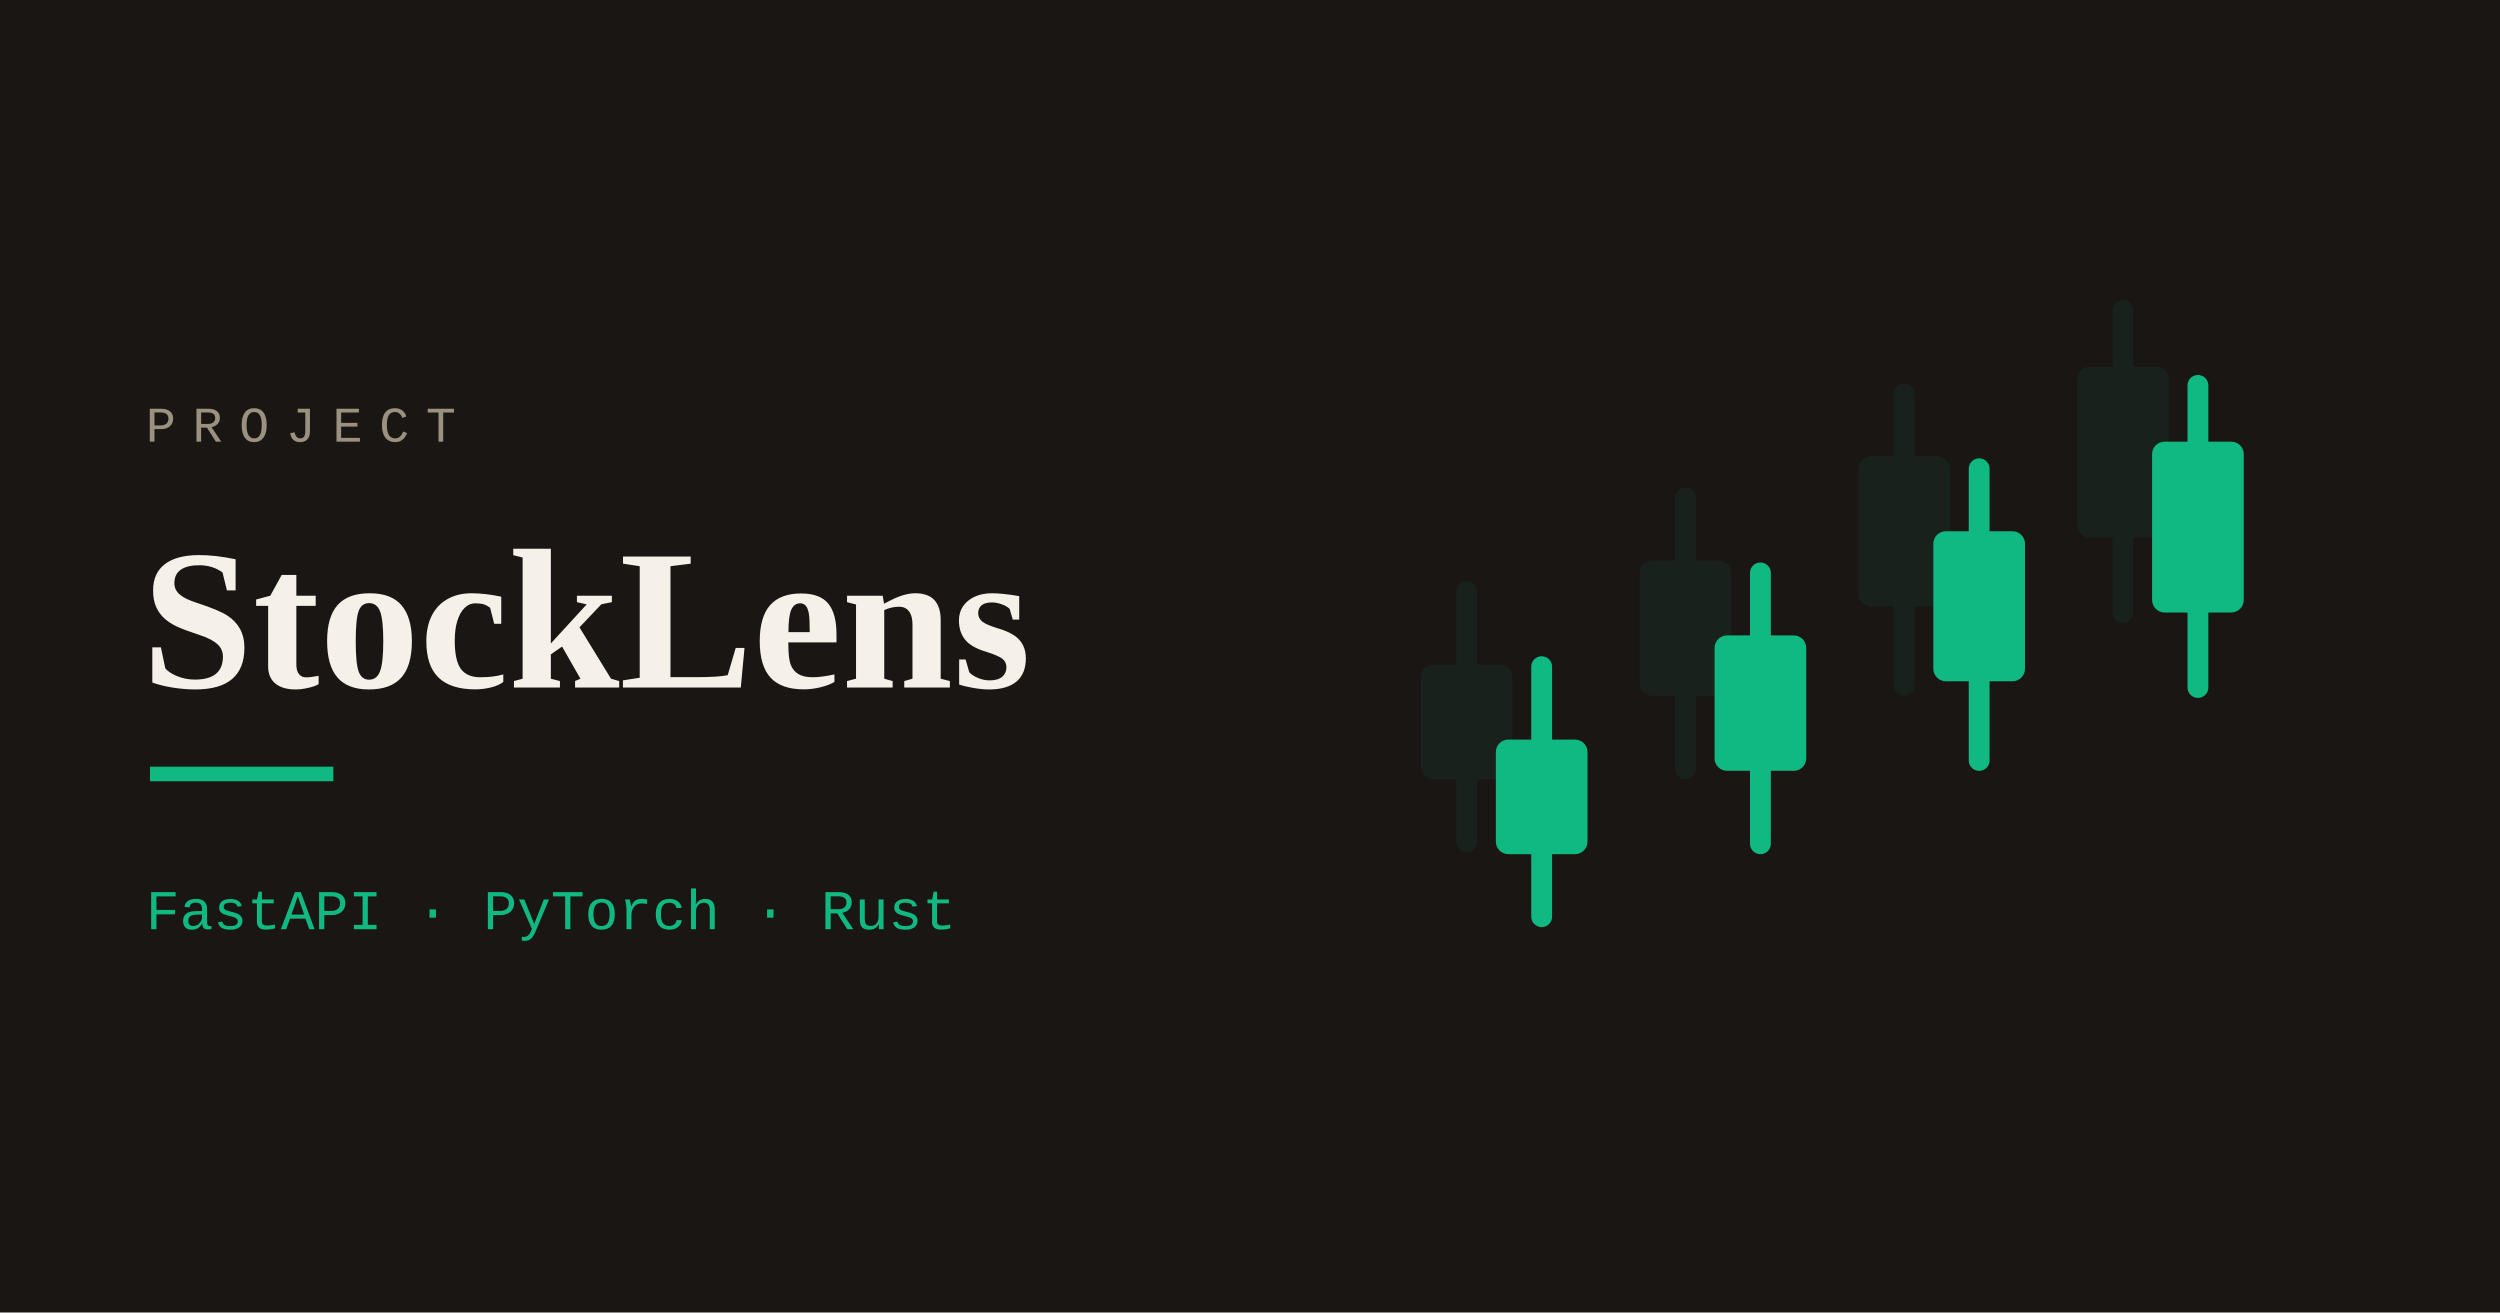
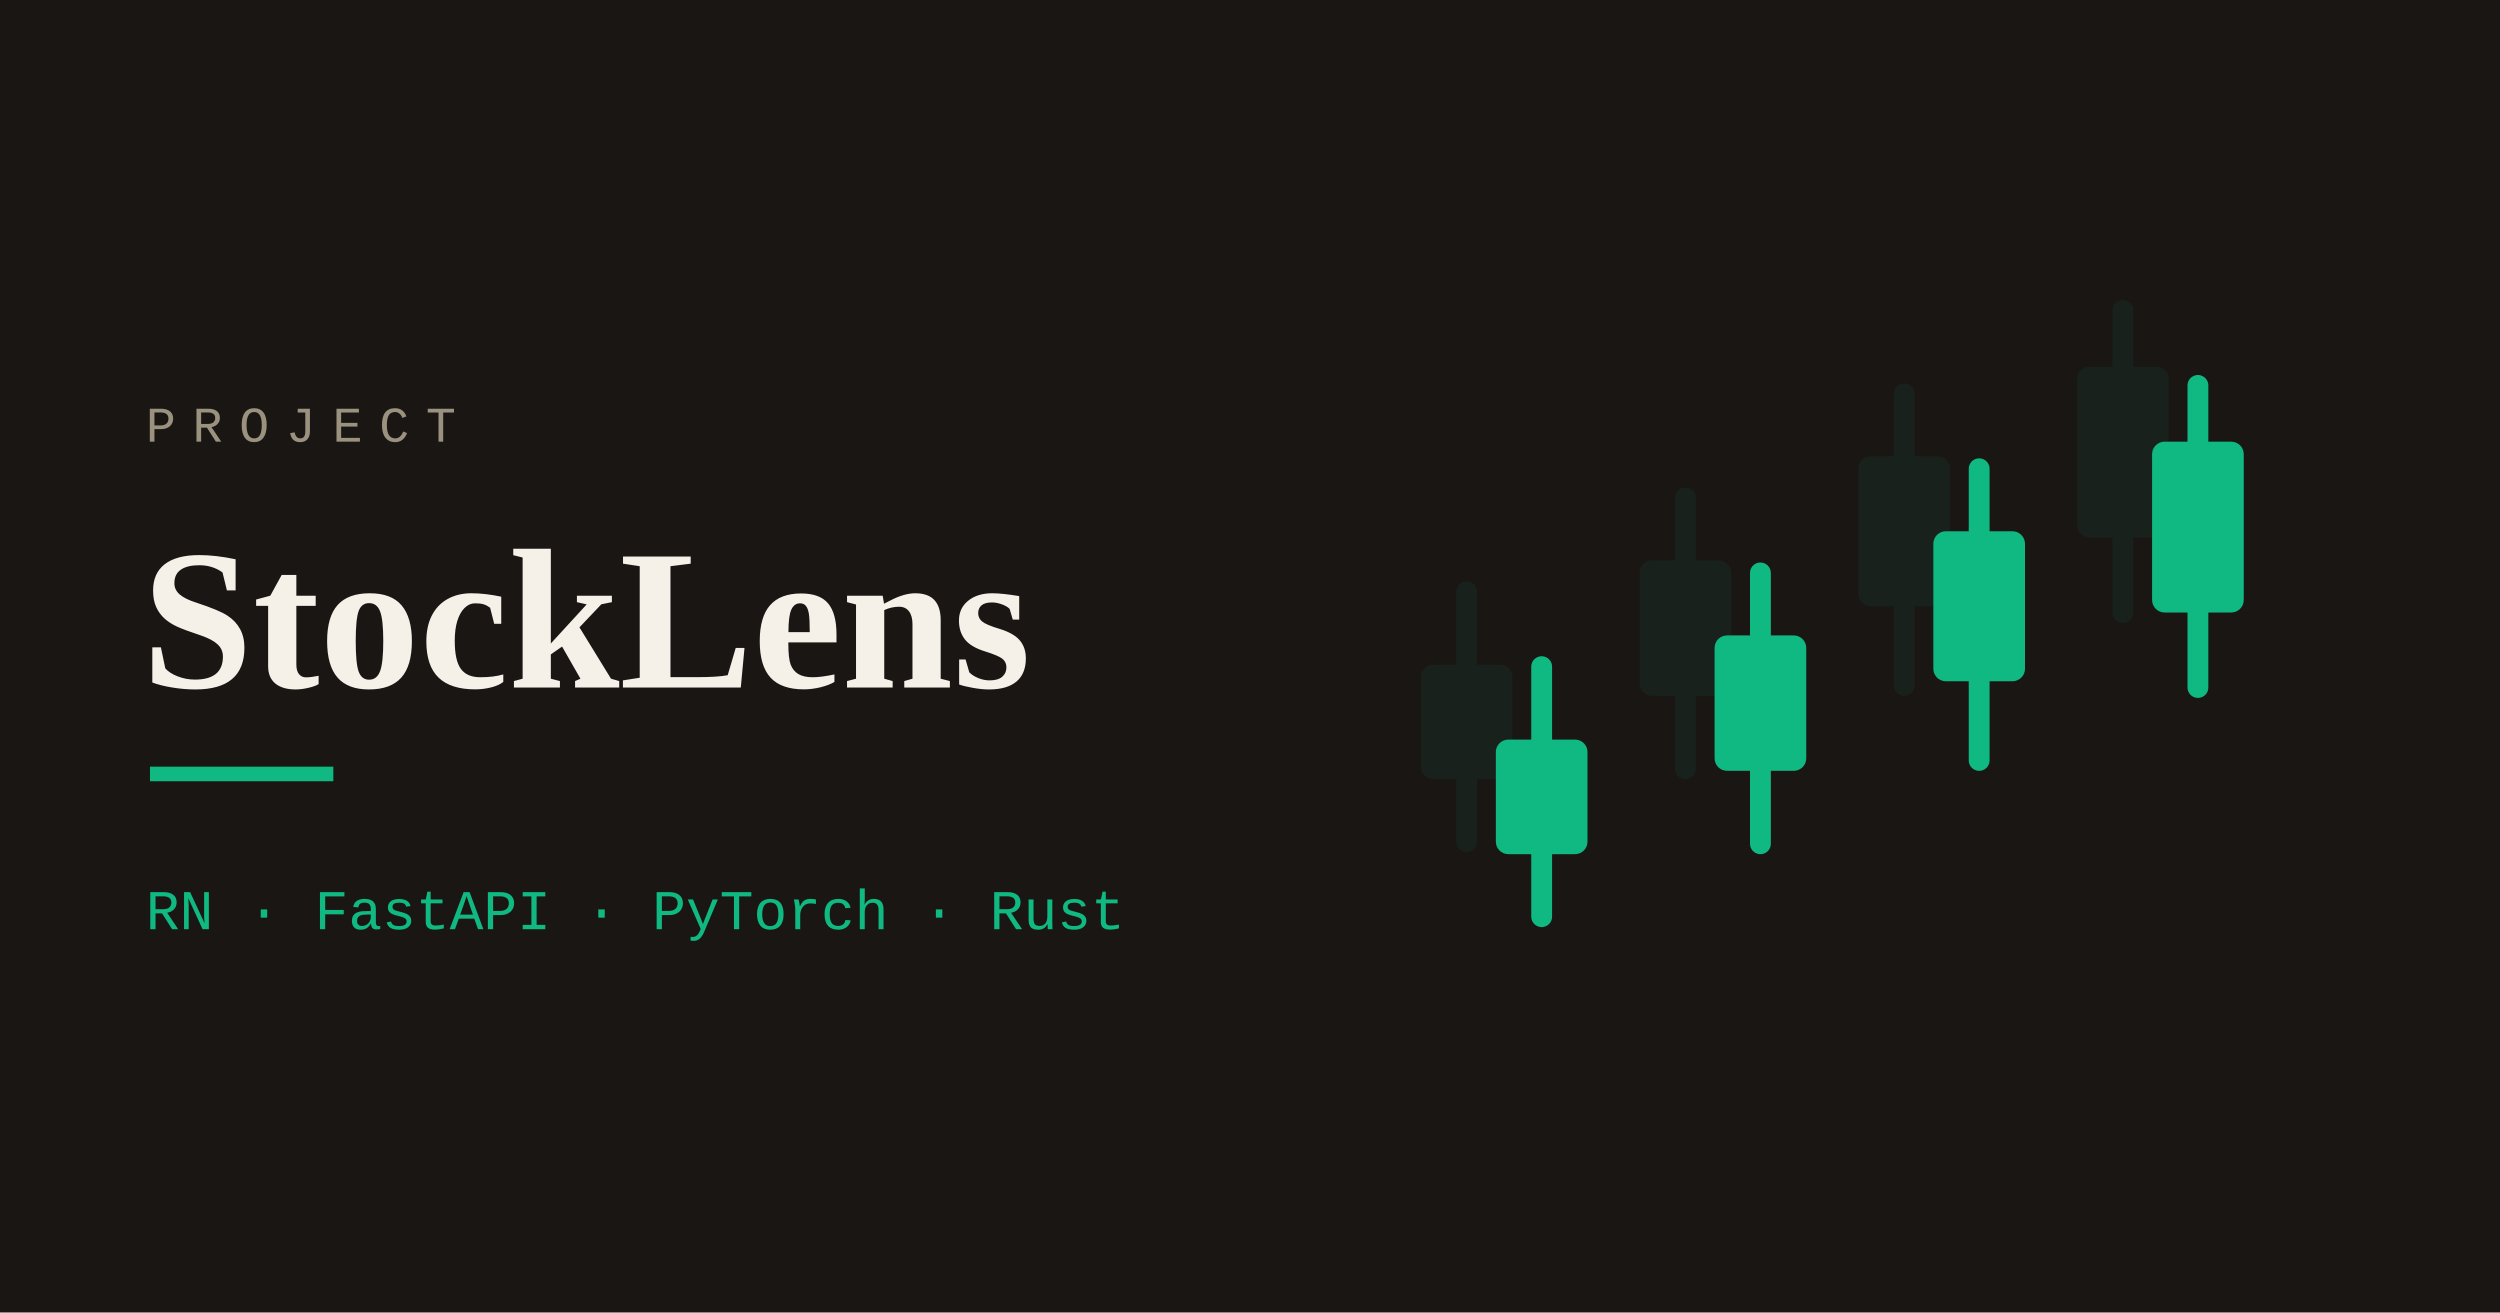
<svg xmlns="http://www.w3.org/2000/svg" viewBox="0 0 1200 630" role="img" aria-label="StockLens">
  <rect width="1200" height="630" fill="#191613" />
  <g transform="translate(664,134)" opacity="0.07">
    <g stroke="#10b981" stroke-width="10" stroke-linecap="round">
      <line x1="40" y1="150" x2="40" y2="270" />
      <rect x="18" y="185" width="44" height="55" rx="6" fill="#10b981" stroke="none" />
      <line x1="145" y1="105" x2="145" y2="235" />
      <rect x="123" y="135" width="44" height="65" rx="6" fill="#10b981" stroke="none" />
      <line x1="250" y1="55" x2="250" y2="195" />
      <rect x="228" y="85" width="44" height="72" rx="6" fill="#10b981" stroke="none" />
      <line x1="355" y1="15" x2="355" y2="160" />
      <rect x="333" y="42" width="44" height="82" rx="6" fill="#10b981" stroke="none" />
    </g>
  </g>
  <text x="70" y="212" font-family="Menlo, Consolas, 'Courier New', monospace" font-size="24" letter-spacing="8" fill="#9a917f">PROJECT</text>
  <text x="68" y="330" font-family="Georgia, 'Times New Roman', serif" font-size="96" font-weight="700" fill="#f5f0e8">StockLens</text>
  <rect x="72" y="368" width="88" height="7" fill="#10b981" />
-   <text x="70" y="446" font-family="Menlo, Consolas, 'Courier New', monospace" font-size="27" fill="#10b981">FastAPI · PyTorch · Rust</text>
-   <g transform="translate(700,170) scale(1.0)">
+   <text x="70" y="446" font-family="Menlo, Consolas, 'Courier New', monospace" font-size="27" fill="#10b981">RN · FastAPI · PyTorch · Rust</text>
+   <g transform="translate(700,170)">
    <g stroke="#10b981" stroke-width="10" stroke-linecap="round">
      <line x1="40" y1="150" x2="40" y2="270" />
      <rect x="18" y="185" width="44" height="55" rx="6" fill="#10b981" stroke="none" />
      <line x1="145" y1="105" x2="145" y2="235" />
      <rect x="123" y="135" width="44" height="65" rx="6" fill="#10b981" stroke="none" />
      <line x1="250" y1="55" x2="250" y2="195" />
      <rect x="228" y="85" width="44" height="72" rx="6" fill="#10b981" stroke="none" />
      <line x1="355" y1="15" x2="355" y2="160" />
      <rect x="333" y="42" width="44" height="82" rx="6" fill="#10b981" stroke="none" />
    </g>
  </g>
</svg>
